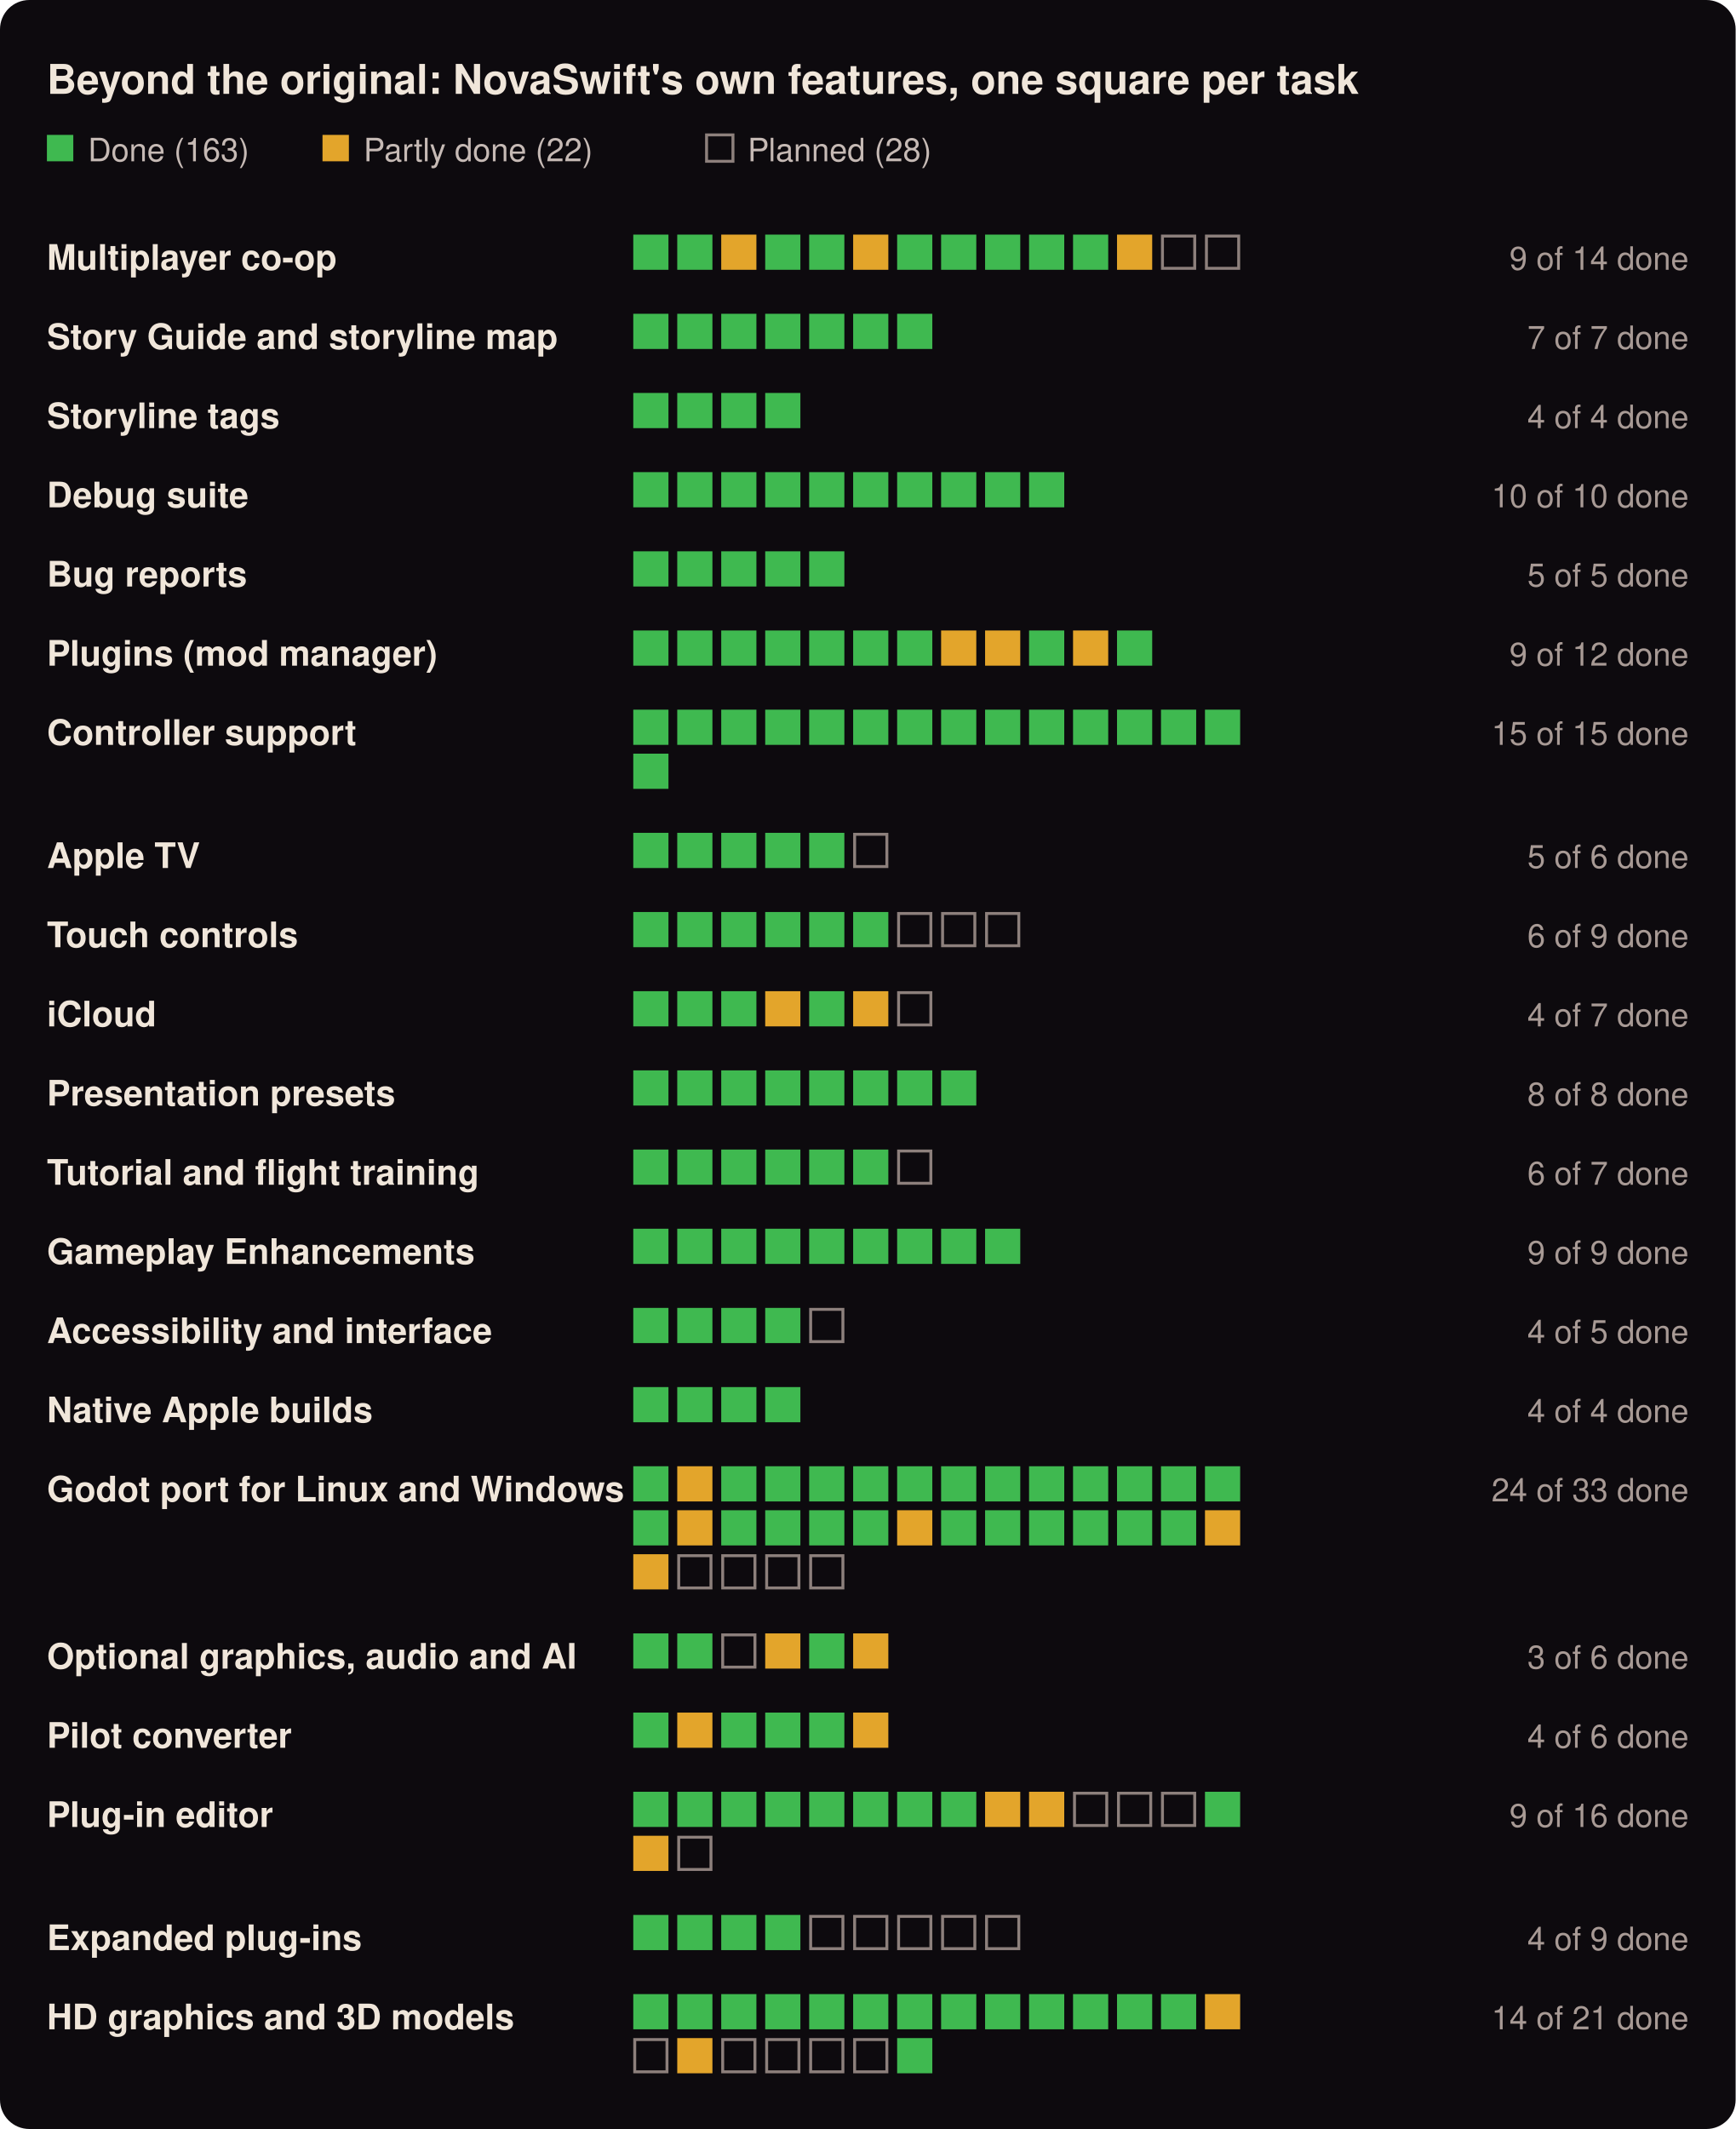
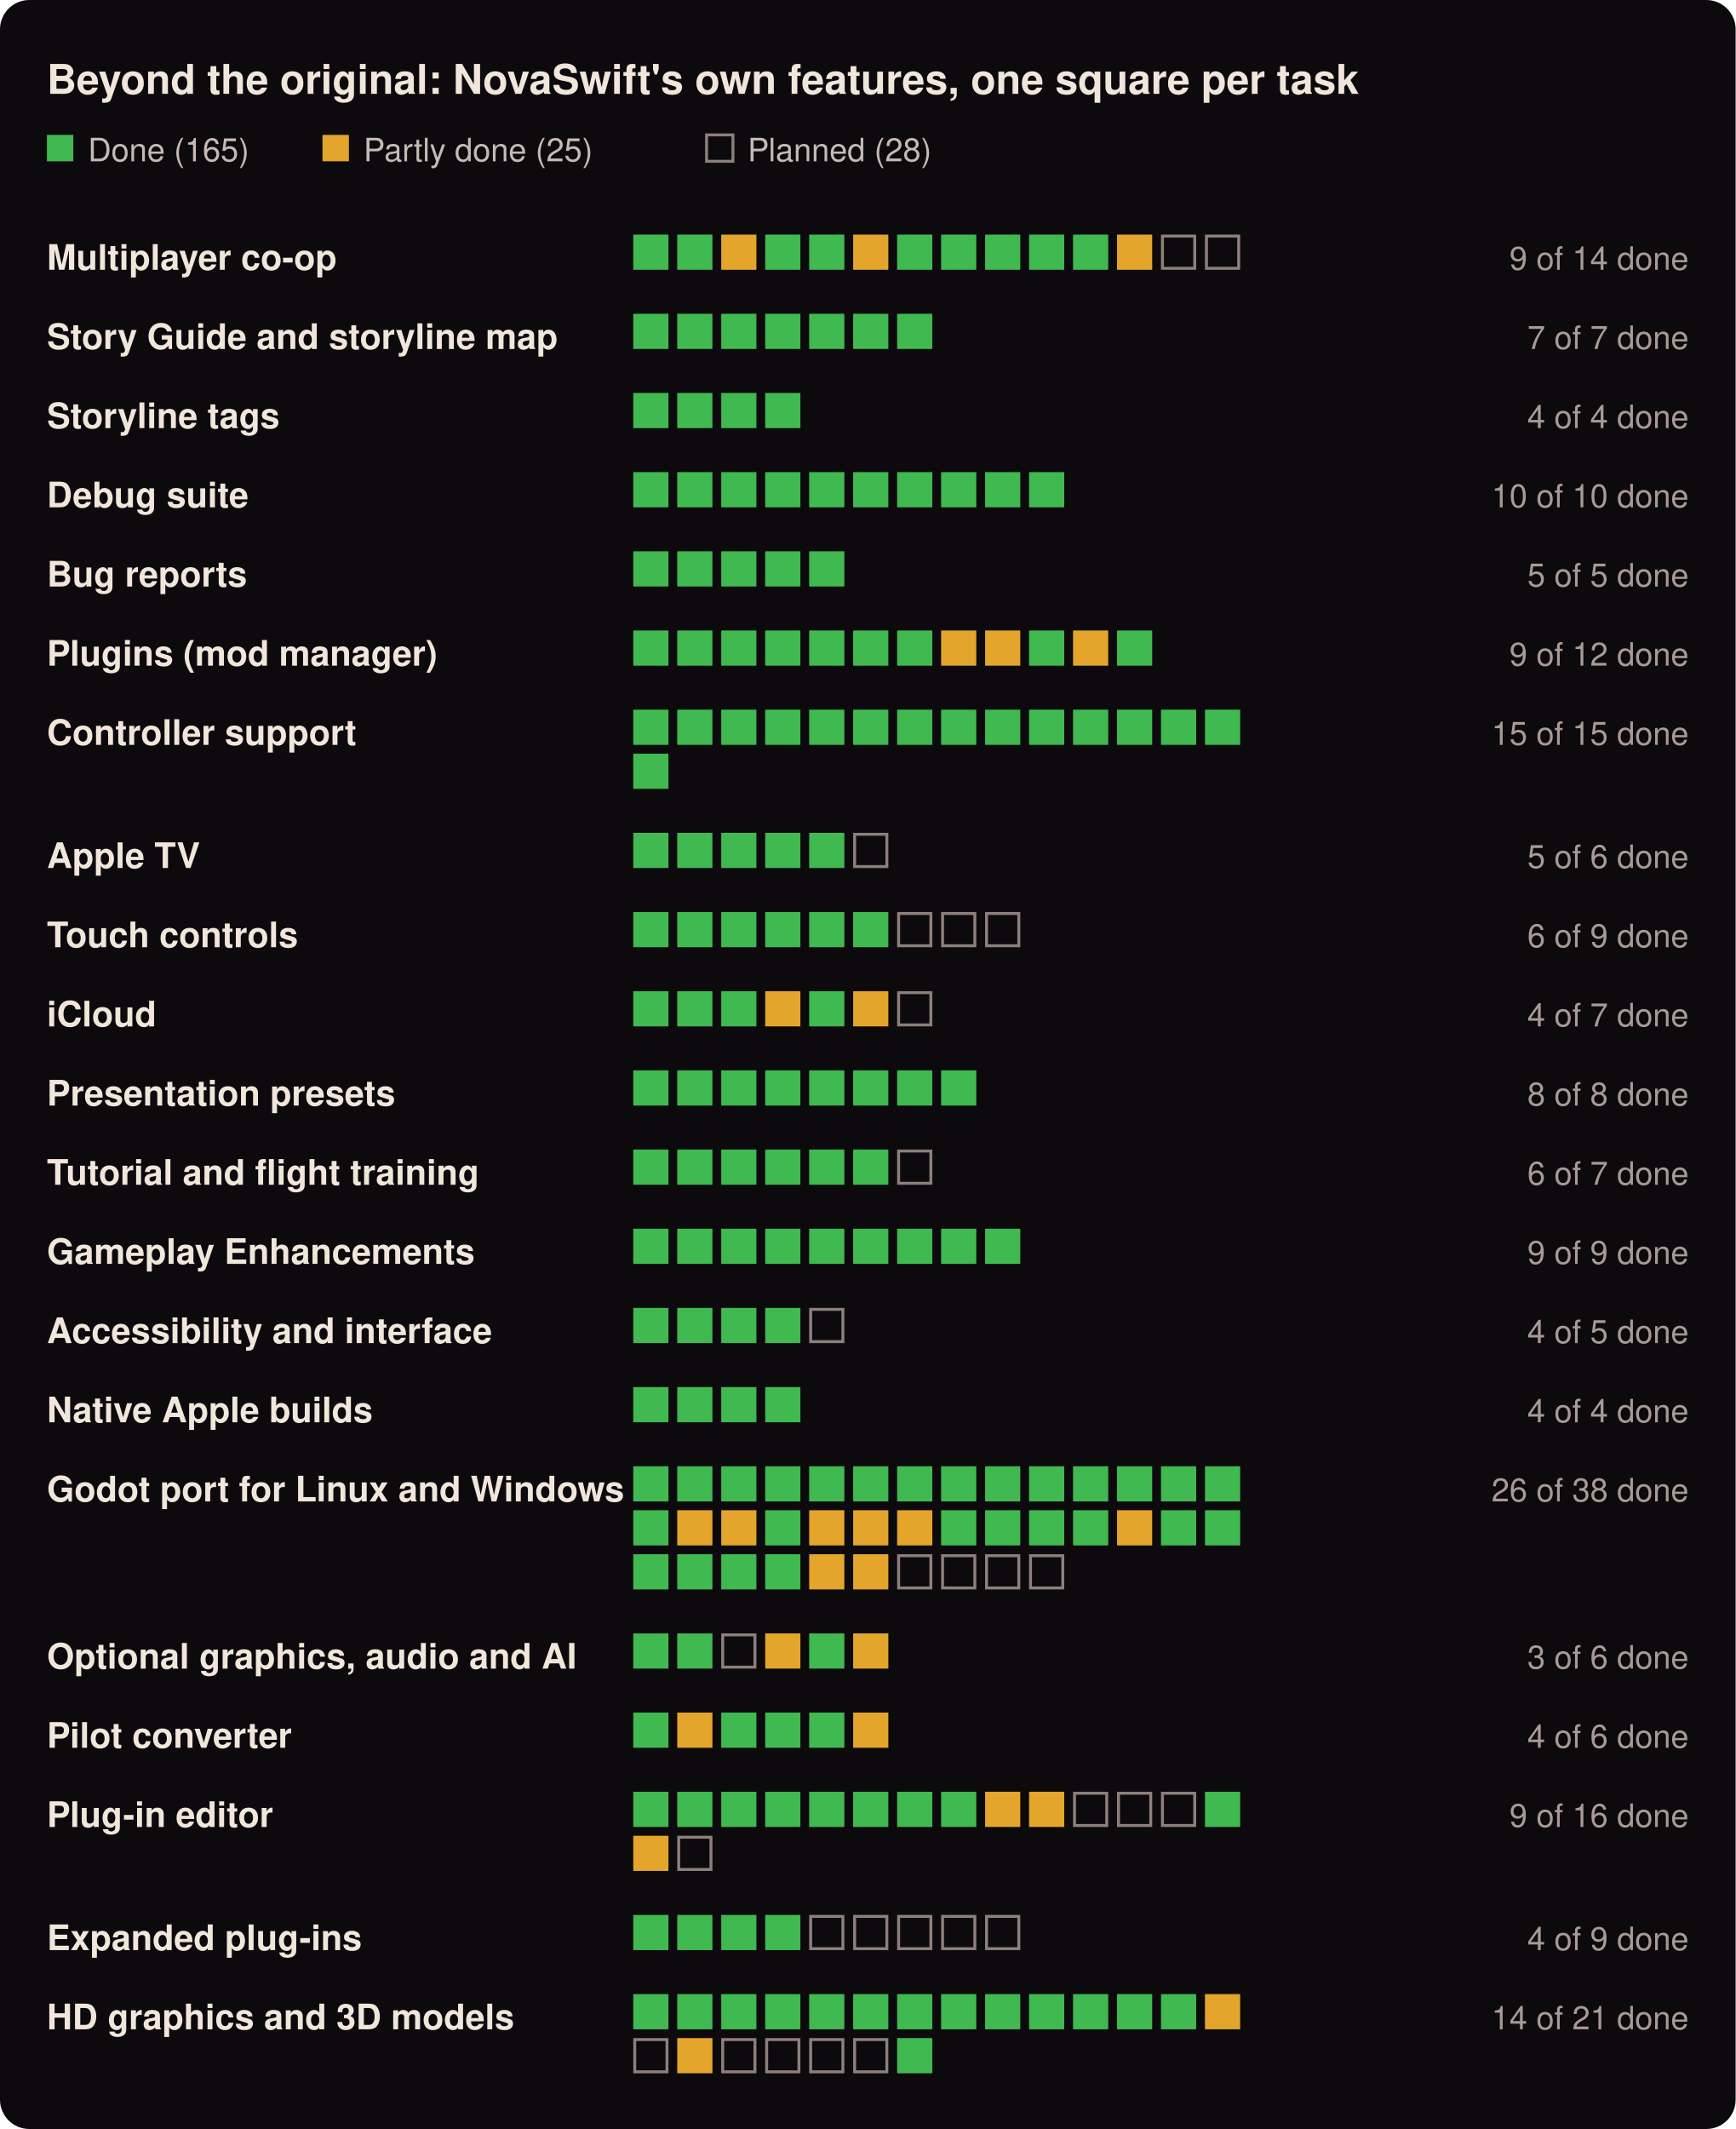
<svg xmlns="http://www.w3.org/2000/svg" width="592" height="726" viewBox="0 0 592 726" font-family="-apple-system, Segoe UI, Helvetica, Arial, sans-serif">
  <style>.h1{font-size:14px;font-weight:600;fill:#f0e6da}.gh{font-size:12px;font-weight:600;fill:#f0e6da}.gn{font-size:11px;fill:#a89a95}.lg{font-size:11px;fill:#c6bab5}</style>
  <rect width="592" height="726" rx="10" fill="#0d0a0e" />
  <text x="16" y="32" class="h1">Beyond the original: NovaSwift's own features, one square per task</text>
  <rect x="16" y="46" width="9" height="9" fill="#3fb950" />
-   <text x="30" y="55" class="lg">Done (163)</text>
+   <text x="30" y="55" class="lg">Done (165)</text>
  <rect x="110" y="46" width="9" height="9" fill="#e3a52b" />
-   <text x="124" y="55" class="lg">Partly done (22)</text>
+   <text x="124" y="55" class="lg">Partly done (25)</text>
  <rect x="241" y="46" width="9" height="9" fill="none" stroke="#8d807c" />
  <text x="255" y="55" class="lg">Planned (28)</text>
  <text x="16" y="92" class="gh">Multiplayer co-op</text>
  <text x="576" y="92" class="gn" text-anchor="end">9 of 14 done</text>
  <rect x="216" y="80" width="12" height="12" fill="#3fb950" />
  <rect x="231" y="80" width="12" height="12" fill="#3fb950" />
  <rect x="246" y="80" width="12" height="12" fill="#e3a52b" />
  <rect x="261" y="80" width="12" height="12" fill="#3fb950" />
  <rect x="276" y="80" width="12" height="12" fill="#3fb950" />
  <rect x="291" y="80" width="12" height="12" fill="#e3a52b" />
  <rect x="306" y="80" width="12" height="12" fill="#3fb950" />
  <rect x="321" y="80" width="12" height="12" fill="#3fb950" />
  <rect x="336" y="80" width="12" height="12" fill="#3fb950" />
  <rect x="351" y="80" width="12" height="12" fill="#3fb950" />
  <rect x="366" y="80" width="12" height="12" fill="#3fb950" />
  <rect x="381" y="80" width="12" height="12" fill="#e3a52b" />
  <rect x="396.5" y="80.5" width="11" height="11" fill="none" stroke="#8d807c" />
  <rect x="411.5" y="80.5" width="11" height="11" fill="none" stroke="#8d807c" />
  <text x="16" y="119" class="gh">Story Guide and storyline map</text>
  <text x="576" y="119" class="gn" text-anchor="end">7 of 7 done</text>
  <rect x="216" y="107" width="12" height="12" fill="#3fb950" />
  <rect x="231" y="107" width="12" height="12" fill="#3fb950" />
  <rect x="246" y="107" width="12" height="12" fill="#3fb950" />
  <rect x="261" y="107" width="12" height="12" fill="#3fb950" />
  <rect x="276" y="107" width="12" height="12" fill="#3fb950" />
  <rect x="291" y="107" width="12" height="12" fill="#3fb950" />
  <rect x="306" y="107" width="12" height="12" fill="#3fb950" />
  <text x="16" y="146" class="gh">Storyline tags</text>
  <text x="576" y="146" class="gn" text-anchor="end">4 of 4 done</text>
  <rect x="216" y="134" width="12" height="12" fill="#3fb950" />
  <rect x="231" y="134" width="12" height="12" fill="#3fb950" />
  <rect x="246" y="134" width="12" height="12" fill="#3fb950" />
  <rect x="261" y="134" width="12" height="12" fill="#3fb950" />
  <text x="16" y="173" class="gh">Debug suite</text>
  <text x="576" y="173" class="gn" text-anchor="end">10 of 10 done</text>
  <rect x="216" y="161" width="12" height="12" fill="#3fb950" />
  <rect x="231" y="161" width="12" height="12" fill="#3fb950" />
  <rect x="246" y="161" width="12" height="12" fill="#3fb950" />
  <rect x="261" y="161" width="12" height="12" fill="#3fb950" />
  <rect x="276" y="161" width="12" height="12" fill="#3fb950" />
  <rect x="291" y="161" width="12" height="12" fill="#3fb950" />
  <rect x="306" y="161" width="12" height="12" fill="#3fb950" />
  <rect x="321" y="161" width="12" height="12" fill="#3fb950" />
  <rect x="336" y="161" width="12" height="12" fill="#3fb950" />
  <rect x="351" y="161" width="12" height="12" fill="#3fb950" />
  <text x="16" y="200" class="gh">Bug reports</text>
  <text x="576" y="200" class="gn" text-anchor="end">5 of 5 done</text>
  <rect x="216" y="188" width="12" height="12" fill="#3fb950" />
  <rect x="231" y="188" width="12" height="12" fill="#3fb950" />
  <rect x="246" y="188" width="12" height="12" fill="#3fb950" />
  <rect x="261" y="188" width="12" height="12" fill="#3fb950" />
  <rect x="276" y="188" width="12" height="12" fill="#3fb950" />
  <text x="16" y="227" class="gh">Plugins (mod manager)</text>
  <text x="576" y="227" class="gn" text-anchor="end">9 of 12 done</text>
  <rect x="216" y="215" width="12" height="12" fill="#3fb950" />
  <rect x="231" y="215" width="12" height="12" fill="#3fb950" />
  <rect x="246" y="215" width="12" height="12" fill="#3fb950" />
  <rect x="261" y="215" width="12" height="12" fill="#3fb950" />
  <rect x="276" y="215" width="12" height="12" fill="#3fb950" />
  <rect x="291" y="215" width="12" height="12" fill="#3fb950" />
  <rect x="306" y="215" width="12" height="12" fill="#3fb950" />
  <rect x="321" y="215" width="12" height="12" fill="#e3a52b" />
  <rect x="336" y="215" width="12" height="12" fill="#e3a52b" />
  <rect x="351" y="215" width="12" height="12" fill="#3fb950" />
  <rect x="366" y="215" width="12" height="12" fill="#e3a52b" />
  <rect x="381" y="215" width="12" height="12" fill="#3fb950" />
  <text x="16" y="254" class="gh">Controller support</text>
  <text x="576" y="254" class="gn" text-anchor="end">15 of 15 done</text>
  <rect x="216" y="242" width="12" height="12" fill="#3fb950" />
  <rect x="231" y="242" width="12" height="12" fill="#3fb950" />
  <rect x="246" y="242" width="12" height="12" fill="#3fb950" />
  <rect x="261" y="242" width="12" height="12" fill="#3fb950" />
  <rect x="276" y="242" width="12" height="12" fill="#3fb950" />
  <rect x="291" y="242" width="12" height="12" fill="#3fb950" />
  <rect x="306" y="242" width="12" height="12" fill="#3fb950" />
  <rect x="321" y="242" width="12" height="12" fill="#3fb950" />
  <rect x="336" y="242" width="12" height="12" fill="#3fb950" />
  <rect x="351" y="242" width="12" height="12" fill="#3fb950" />
  <rect x="366" y="242" width="12" height="12" fill="#3fb950" />
  <rect x="381" y="242" width="12" height="12" fill="#3fb950" />
  <rect x="396" y="242" width="12" height="12" fill="#3fb950" />
  <rect x="411" y="242" width="12" height="12" fill="#3fb950" />
  <rect x="216" y="257" width="12" height="12" fill="#3fb950" />
  <text x="16" y="296" class="gh">Apple TV</text>
  <text x="576" y="296" class="gn" text-anchor="end">5 of 6 done</text>
  <rect x="216" y="284" width="12" height="12" fill="#3fb950" />
  <rect x="231" y="284" width="12" height="12" fill="#3fb950" />
  <rect x="246" y="284" width="12" height="12" fill="#3fb950" />
  <rect x="261" y="284" width="12" height="12" fill="#3fb950" />
  <rect x="276" y="284" width="12" height="12" fill="#3fb950" />
  <rect x="291.5" y="284.5" width="11" height="11" fill="none" stroke="#8d807c" />
  <text x="16" y="323" class="gh">Touch controls</text>
  <text x="576" y="323" class="gn" text-anchor="end">6 of 9 done</text>
  <rect x="216" y="311" width="12" height="12" fill="#3fb950" />
  <rect x="231" y="311" width="12" height="12" fill="#3fb950" />
  <rect x="246" y="311" width="12" height="12" fill="#3fb950" />
  <rect x="261" y="311" width="12" height="12" fill="#3fb950" />
  <rect x="276" y="311" width="12" height="12" fill="#3fb950" />
  <rect x="291" y="311" width="12" height="12" fill="#3fb950" />
  <rect x="306.5" y="311.5" width="11" height="11" fill="none" stroke="#8d807c" />
  <rect x="321.5" y="311.5" width="11" height="11" fill="none" stroke="#8d807c" />
  <rect x="336.5" y="311.5" width="11" height="11" fill="none" stroke="#8d807c" />
  <text x="16" y="350" class="gh">iCloud</text>
  <text x="576" y="350" class="gn" text-anchor="end">4 of 7 done</text>
  <rect x="216" y="338" width="12" height="12" fill="#3fb950" />
  <rect x="231" y="338" width="12" height="12" fill="#3fb950" />
  <rect x="246" y="338" width="12" height="12" fill="#3fb950" />
  <rect x="261" y="338" width="12" height="12" fill="#e3a52b" />
  <rect x="276" y="338" width="12" height="12" fill="#3fb950" />
  <rect x="291" y="338" width="12" height="12" fill="#e3a52b" />
  <rect x="306.5" y="338.5" width="11" height="11" fill="none" stroke="#8d807c" />
  <text x="16" y="377" class="gh">Presentation presets</text>
  <text x="576" y="377" class="gn" text-anchor="end">8 of 8 done</text>
  <rect x="216" y="365" width="12" height="12" fill="#3fb950" />
  <rect x="231" y="365" width="12" height="12" fill="#3fb950" />
  <rect x="246" y="365" width="12" height="12" fill="#3fb950" />
  <rect x="261" y="365" width="12" height="12" fill="#3fb950" />
  <rect x="276" y="365" width="12" height="12" fill="#3fb950" />
  <rect x="291" y="365" width="12" height="12" fill="#3fb950" />
  <rect x="306" y="365" width="12" height="12" fill="#3fb950" />
  <rect x="321" y="365" width="12" height="12" fill="#3fb950" />
  <text x="16" y="404" class="gh">Tutorial and flight training</text>
  <text x="576" y="404" class="gn" text-anchor="end">6 of 7 done</text>
  <rect x="216" y="392" width="12" height="12" fill="#3fb950" />
  <rect x="231" y="392" width="12" height="12" fill="#3fb950" />
  <rect x="246" y="392" width="12" height="12" fill="#3fb950" />
  <rect x="261" y="392" width="12" height="12" fill="#3fb950" />
  <rect x="276" y="392" width="12" height="12" fill="#3fb950" />
  <rect x="291" y="392" width="12" height="12" fill="#3fb950" />
  <rect x="306.5" y="392.5" width="11" height="11" fill="none" stroke="#8d807c" />
  <text x="16" y="431" class="gh">Gameplay Enhancements</text>
  <text x="576" y="431" class="gn" text-anchor="end">9 of 9 done</text>
  <rect x="216" y="419" width="12" height="12" fill="#3fb950" />
  <rect x="231" y="419" width="12" height="12" fill="#3fb950" />
  <rect x="246" y="419" width="12" height="12" fill="#3fb950" />
  <rect x="261" y="419" width="12" height="12" fill="#3fb950" />
  <rect x="276" y="419" width="12" height="12" fill="#3fb950" />
  <rect x="291" y="419" width="12" height="12" fill="#3fb950" />
  <rect x="306" y="419" width="12" height="12" fill="#3fb950" />
  <rect x="321" y="419" width="12" height="12" fill="#3fb950" />
  <rect x="336" y="419" width="12" height="12" fill="#3fb950" />
  <text x="16" y="458" class="gh">Accessibility and interface</text>
  <text x="576" y="458" class="gn" text-anchor="end">4 of 5 done</text>
  <rect x="216" y="446" width="12" height="12" fill="#3fb950" />
  <rect x="231" y="446" width="12" height="12" fill="#3fb950" />
  <rect x="246" y="446" width="12" height="12" fill="#3fb950" />
  <rect x="261" y="446" width="12" height="12" fill="#3fb950" />
  <rect x="276.5" y="446.5" width="11" height="11" fill="none" stroke="#8d807c" />
  <text x="16" y="485" class="gh">Native Apple builds</text>
  <text x="576" y="485" class="gn" text-anchor="end">4 of 4 done</text>
  <rect x="216" y="473" width="12" height="12" fill="#3fb950" />
  <rect x="231" y="473" width="12" height="12" fill="#3fb950" />
  <rect x="246" y="473" width="12" height="12" fill="#3fb950" />
  <rect x="261" y="473" width="12" height="12" fill="#3fb950" />
  <text x="16" y="512" class="gh">Godot port for Linux and Windows</text>
-   <text x="576" y="512" class="gn" text-anchor="end">24 of 33 done</text>
+   <text x="576" y="512" class="gn" text-anchor="end">26 of 38 done</text>
  <rect x="216" y="500" width="12" height="12" fill="#3fb950" />
-   <rect x="231" y="500" width="12" height="12" fill="#e3a52b" />
+   <rect x="231" y="500" width="12" height="12" fill="#3fb950" />
  <rect x="246" y="500" width="12" height="12" fill="#3fb950" />
  <rect x="261" y="500" width="12" height="12" fill="#3fb950" />
  <rect x="276" y="500" width="12" height="12" fill="#3fb950" />
  <rect x="291" y="500" width="12" height="12" fill="#3fb950" />
  <rect x="306" y="500" width="12" height="12" fill="#3fb950" />
  <rect x="321" y="500" width="12" height="12" fill="#3fb950" />
  <rect x="336" y="500" width="12" height="12" fill="#3fb950" />
  <rect x="351" y="500" width="12" height="12" fill="#3fb950" />
  <rect x="366" y="500" width="12" height="12" fill="#3fb950" />
  <rect x="381" y="500" width="12" height="12" fill="#3fb950" />
  <rect x="396" y="500" width="12" height="12" fill="#3fb950" />
  <rect x="411" y="500" width="12" height="12" fill="#3fb950" />
  <rect x="216" y="515" width="12" height="12" fill="#3fb950" />
  <rect x="231" y="515" width="12" height="12" fill="#e3a52b" />
-   <rect x="246" y="515" width="12" height="12" fill="#3fb950" />
+   <rect x="246" y="515" width="12" height="12" fill="#e3a52b" />
  <rect x="261" y="515" width="12" height="12" fill="#3fb950" />
-   <rect x="276" y="515" width="12" height="12" fill="#3fb950" />
-   <rect x="291" y="515" width="12" height="12" fill="#3fb950" />
+   <rect x="276" y="515" width="12" height="12" fill="#e3a52b" />
+   <rect x="291" y="515" width="12" height="12" fill="#e3a52b" />
  <rect x="306" y="515" width="12" height="12" fill="#e3a52b" />
  <rect x="321" y="515" width="12" height="12" fill="#3fb950" />
  <rect x="336" y="515" width="12" height="12" fill="#3fb950" />
  <rect x="351" y="515" width="12" height="12" fill="#3fb950" />
  <rect x="366" y="515" width="12" height="12" fill="#3fb950" />
-   <rect x="381" y="515" width="12" height="12" fill="#3fb950" />
+   <rect x="381" y="515" width="12" height="12" fill="#e3a52b" />
  <rect x="396" y="515" width="12" height="12" fill="#3fb950" />
-   <rect x="411" y="515" width="12" height="12" fill="#e3a52b" />
-   <rect x="216" y="530" width="12" height="12" fill="#e3a52b" />
-   <rect x="231.5" y="530.5" width="11" height="11" fill="none" stroke="#8d807c" />
-   <rect x="246.5" y="530.5" width="11" height="11" fill="none" stroke="#8d807c" />
-   <rect x="261.5" y="530.5" width="11" height="11" fill="none" stroke="#8d807c" />
-   <rect x="276.5" y="530.5" width="11" height="11" fill="none" stroke="#8d807c" />
+   <rect x="411" y="515" width="12" height="12" fill="#3fb950" />
+   <rect x="216" y="530" width="12" height="12" fill="#3fb950" />
+   <rect x="231" y="530" width="12" height="12" fill="#3fb950" />
+   <rect x="246" y="530" width="12" height="12" fill="#3fb950" />
+   <rect x="261" y="530" width="12" height="12" fill="#3fb950" />
+   <rect x="276" y="530" width="12" height="12" fill="#e3a52b" />
+   <rect x="291" y="530" width="12" height="12" fill="#e3a52b" />
+   <rect x="306.5" y="530.5" width="11" height="11" fill="none" stroke="#8d807c" />
+   <rect x="321.5" y="530.5" width="11" height="11" fill="none" stroke="#8d807c" />
+   <rect x="336.5" y="530.5" width="11" height="11" fill="none" stroke="#8d807c" />
+   <rect x="351.5" y="530.5" width="11" height="11" fill="none" stroke="#8d807c" />
  <text x="16" y="569" class="gh">Optional graphics, audio and AI</text>
  <text x="576" y="569" class="gn" text-anchor="end">3 of 6 done</text>
  <rect x="216" y="557" width="12" height="12" fill="#3fb950" />
  <rect x="231" y="557" width="12" height="12" fill="#3fb950" />
  <rect x="246.5" y="557.5" width="11" height="11" fill="none" stroke="#8d807c" />
  <rect x="261" y="557" width="12" height="12" fill="#e3a52b" />
  <rect x="276" y="557" width="12" height="12" fill="#3fb950" />
  <rect x="291" y="557" width="12" height="12" fill="#e3a52b" />
  <text x="16" y="596" class="gh">Pilot converter</text>
  <text x="576" y="596" class="gn" text-anchor="end">4 of 6 done</text>
  <rect x="216" y="584" width="12" height="12" fill="#3fb950" />
  <rect x="231" y="584" width="12" height="12" fill="#e3a52b" />
  <rect x="246" y="584" width="12" height="12" fill="#3fb950" />
  <rect x="261" y="584" width="12" height="12" fill="#3fb950" />
  <rect x="276" y="584" width="12" height="12" fill="#3fb950" />
  <rect x="291" y="584" width="12" height="12" fill="#e3a52b" />
  <text x="16" y="623" class="gh">Plug-in editor</text>
  <text x="576" y="623" class="gn" text-anchor="end">9 of 16 done</text>
  <rect x="216" y="611" width="12" height="12" fill="#3fb950" />
  <rect x="231" y="611" width="12" height="12" fill="#3fb950" />
  <rect x="246" y="611" width="12" height="12" fill="#3fb950" />
  <rect x="261" y="611" width="12" height="12" fill="#3fb950" />
  <rect x="276" y="611" width="12" height="12" fill="#3fb950" />
  <rect x="291" y="611" width="12" height="12" fill="#3fb950" />
  <rect x="306" y="611" width="12" height="12" fill="#3fb950" />
  <rect x="321" y="611" width="12" height="12" fill="#3fb950" />
  <rect x="336" y="611" width="12" height="12" fill="#e3a52b" />
  <rect x="351" y="611" width="12" height="12" fill="#e3a52b" />
  <rect x="366.5" y="611.5" width="11" height="11" fill="none" stroke="#8d807c" />
  <rect x="381.5" y="611.5" width="11" height="11" fill="none" stroke="#8d807c" />
  <rect x="396.5" y="611.5" width="11" height="11" fill="none" stroke="#8d807c" />
  <rect x="411" y="611" width="12" height="12" fill="#3fb950" />
  <rect x="216" y="626" width="12" height="12" fill="#e3a52b" />
  <rect x="231.5" y="626.5" width="11" height="11" fill="none" stroke="#8d807c" />
  <text x="16" y="665" class="gh">Expanded plug-ins</text>
  <text x="576" y="665" class="gn" text-anchor="end">4 of 9 done</text>
  <rect x="216" y="653" width="12" height="12" fill="#3fb950" />
  <rect x="231" y="653" width="12" height="12" fill="#3fb950" />
  <rect x="246" y="653" width="12" height="12" fill="#3fb950" />
  <rect x="261" y="653" width="12" height="12" fill="#3fb950" />
  <rect x="276.5" y="653.5" width="11" height="11" fill="none" stroke="#8d807c" />
  <rect x="291.5" y="653.5" width="11" height="11" fill="none" stroke="#8d807c" />
  <rect x="306.5" y="653.5" width="11" height="11" fill="none" stroke="#8d807c" />
  <rect x="321.5" y="653.5" width="11" height="11" fill="none" stroke="#8d807c" />
  <rect x="336.5" y="653.5" width="11" height="11" fill="none" stroke="#8d807c" />
  <text x="16" y="692" class="gh">HD graphics and 3D models</text>
  <text x="576" y="692" class="gn" text-anchor="end">14 of 21 done</text>
  <rect x="216" y="680" width="12" height="12" fill="#3fb950" />
  <rect x="231" y="680" width="12" height="12" fill="#3fb950" />
  <rect x="246" y="680" width="12" height="12" fill="#3fb950" />
  <rect x="261" y="680" width="12" height="12" fill="#3fb950" />
  <rect x="276" y="680" width="12" height="12" fill="#3fb950" />
  <rect x="291" y="680" width="12" height="12" fill="#3fb950" />
  <rect x="306" y="680" width="12" height="12" fill="#3fb950" />
  <rect x="321" y="680" width="12" height="12" fill="#3fb950" />
  <rect x="336" y="680" width="12" height="12" fill="#3fb950" />
  <rect x="351" y="680" width="12" height="12" fill="#3fb950" />
  <rect x="366" y="680" width="12" height="12" fill="#3fb950" />
  <rect x="381" y="680" width="12" height="12" fill="#3fb950" />
  <rect x="396" y="680" width="12" height="12" fill="#3fb950" />
  <rect x="411" y="680" width="12" height="12" fill="#e3a52b" />
  <rect x="216.5" y="695.5" width="11" height="11" fill="none" stroke="#8d807c" />
  <rect x="231" y="695" width="12" height="12" fill="#e3a52b" />
  <rect x="246.5" y="695.5" width="11" height="11" fill="none" stroke="#8d807c" />
  <rect x="261.5" y="695.5" width="11" height="11" fill="none" stroke="#8d807c" />
  <rect x="276.5" y="695.5" width="11" height="11" fill="none" stroke="#8d807c" />
  <rect x="291.5" y="695.5" width="11" height="11" fill="none" stroke="#8d807c" />
  <rect x="306" y="695" width="12" height="12" fill="#3fb950" />
</svg>
